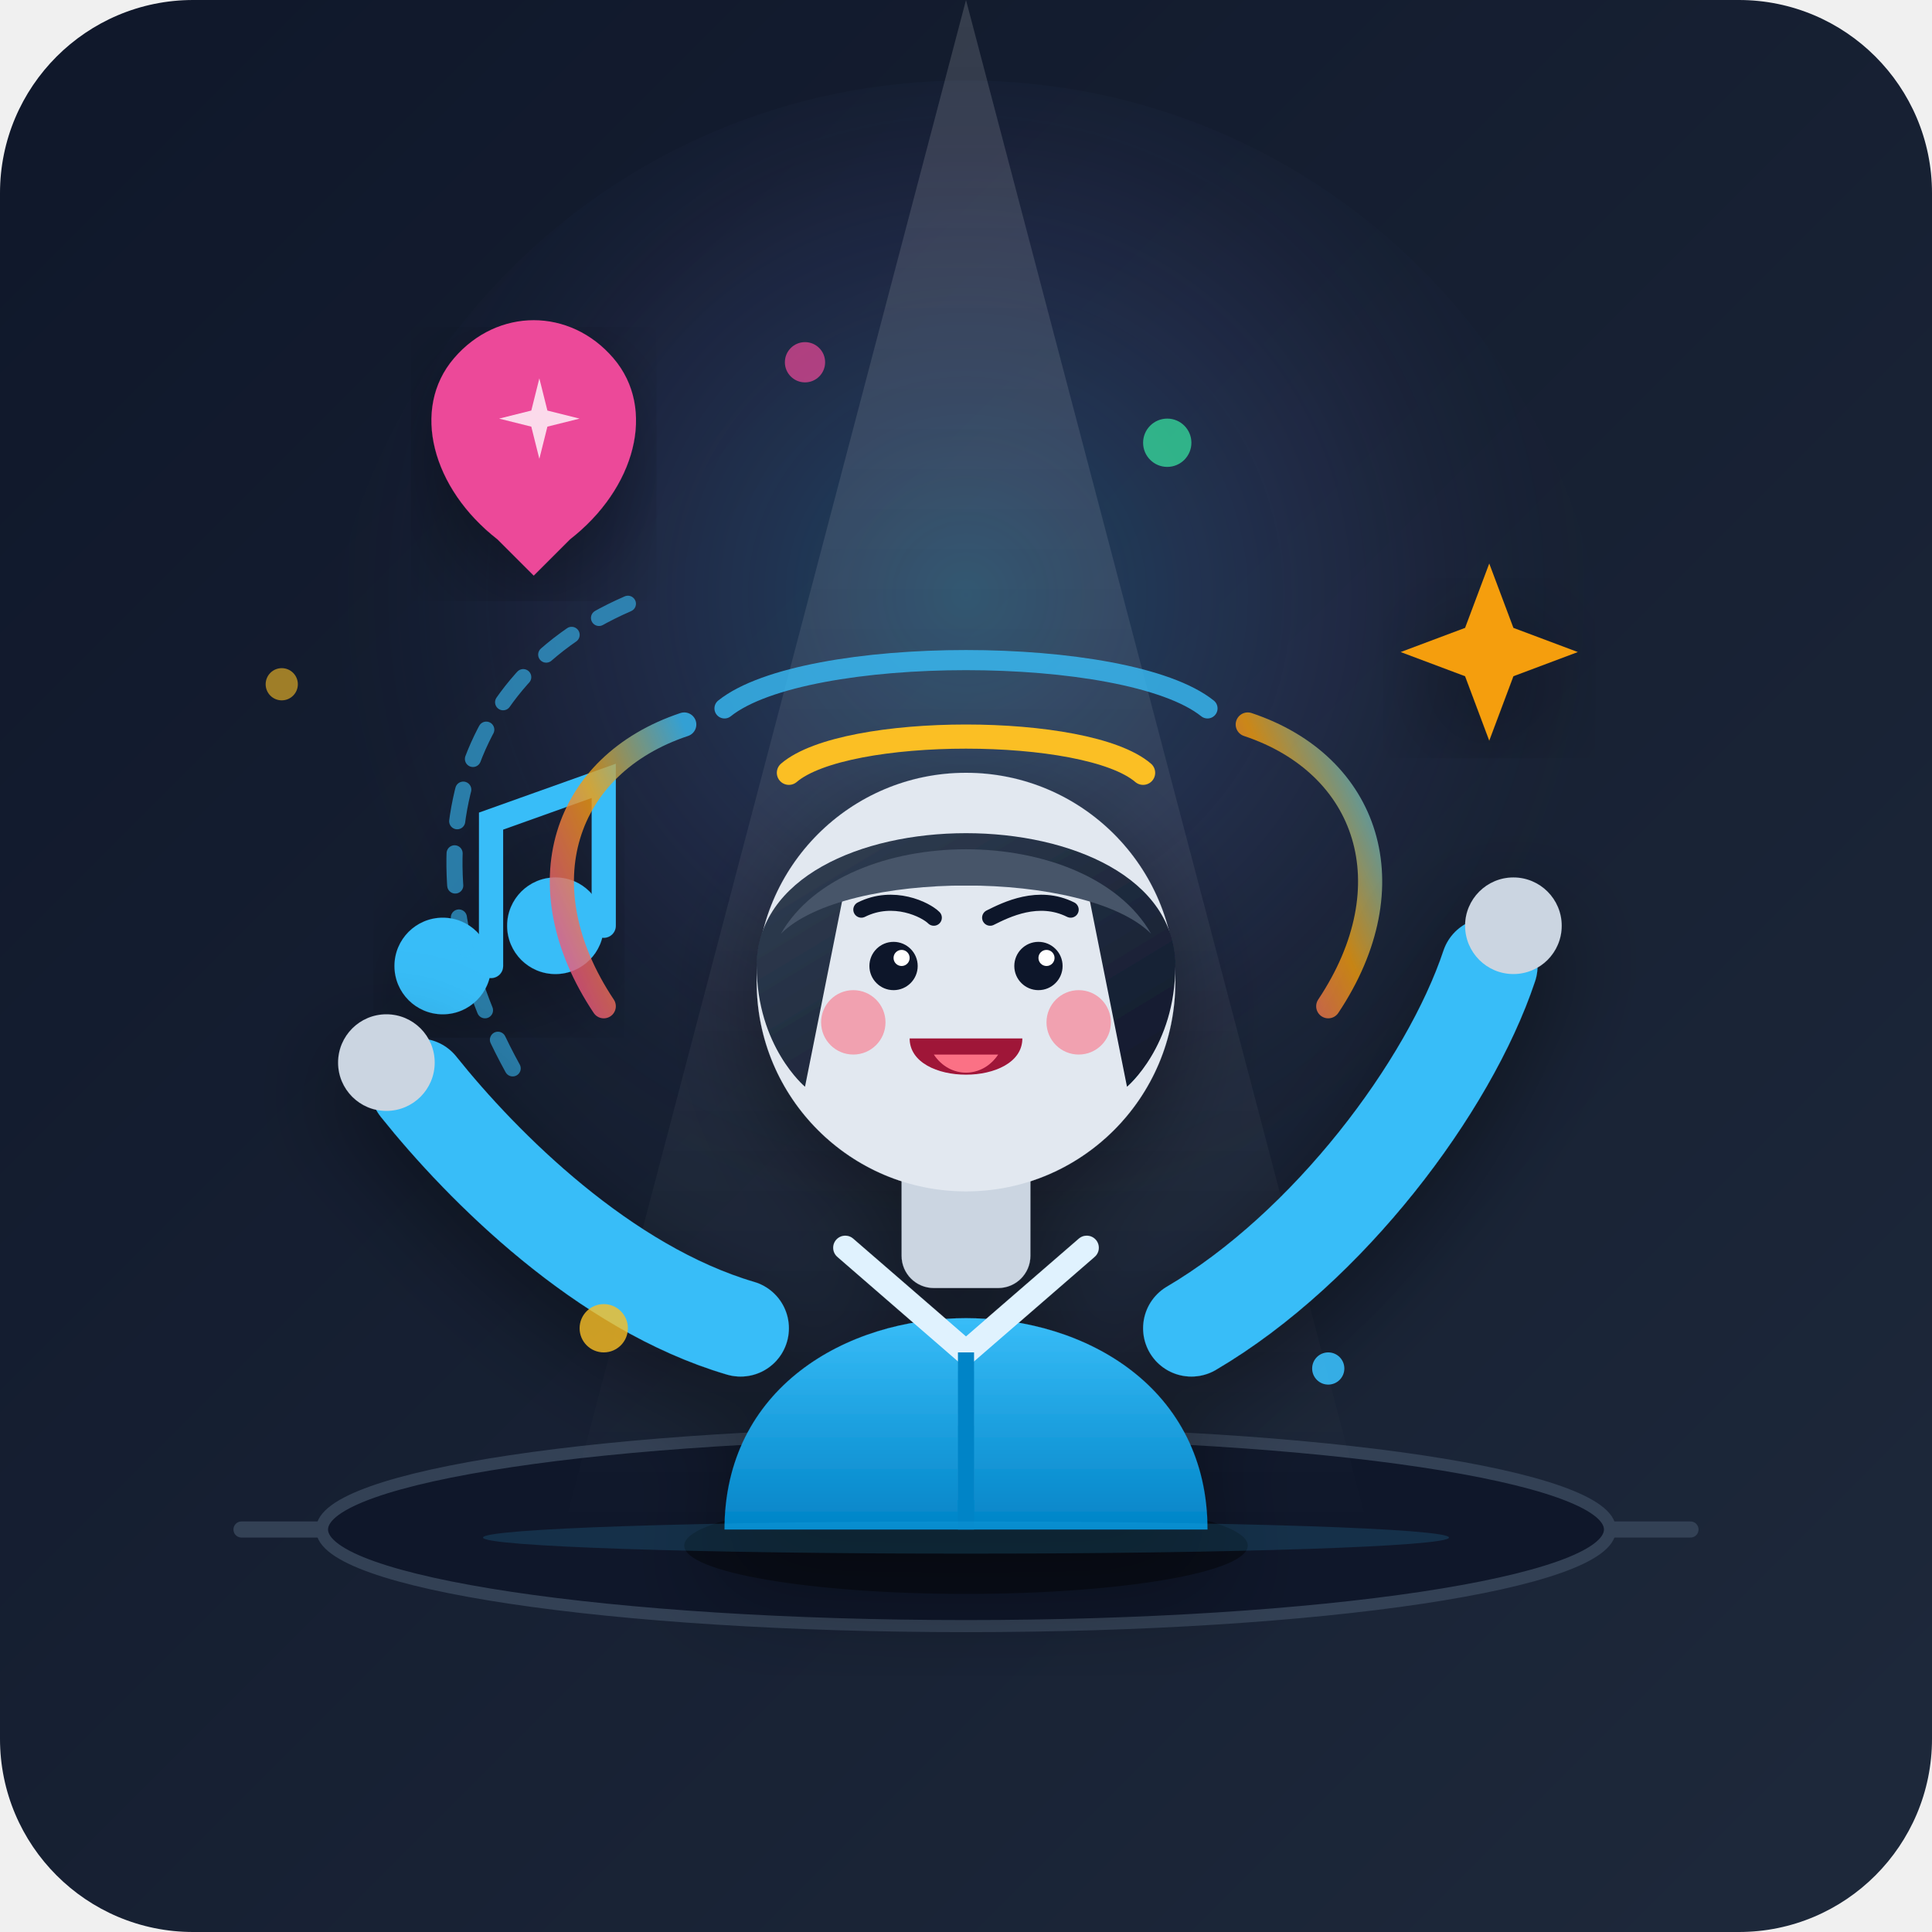
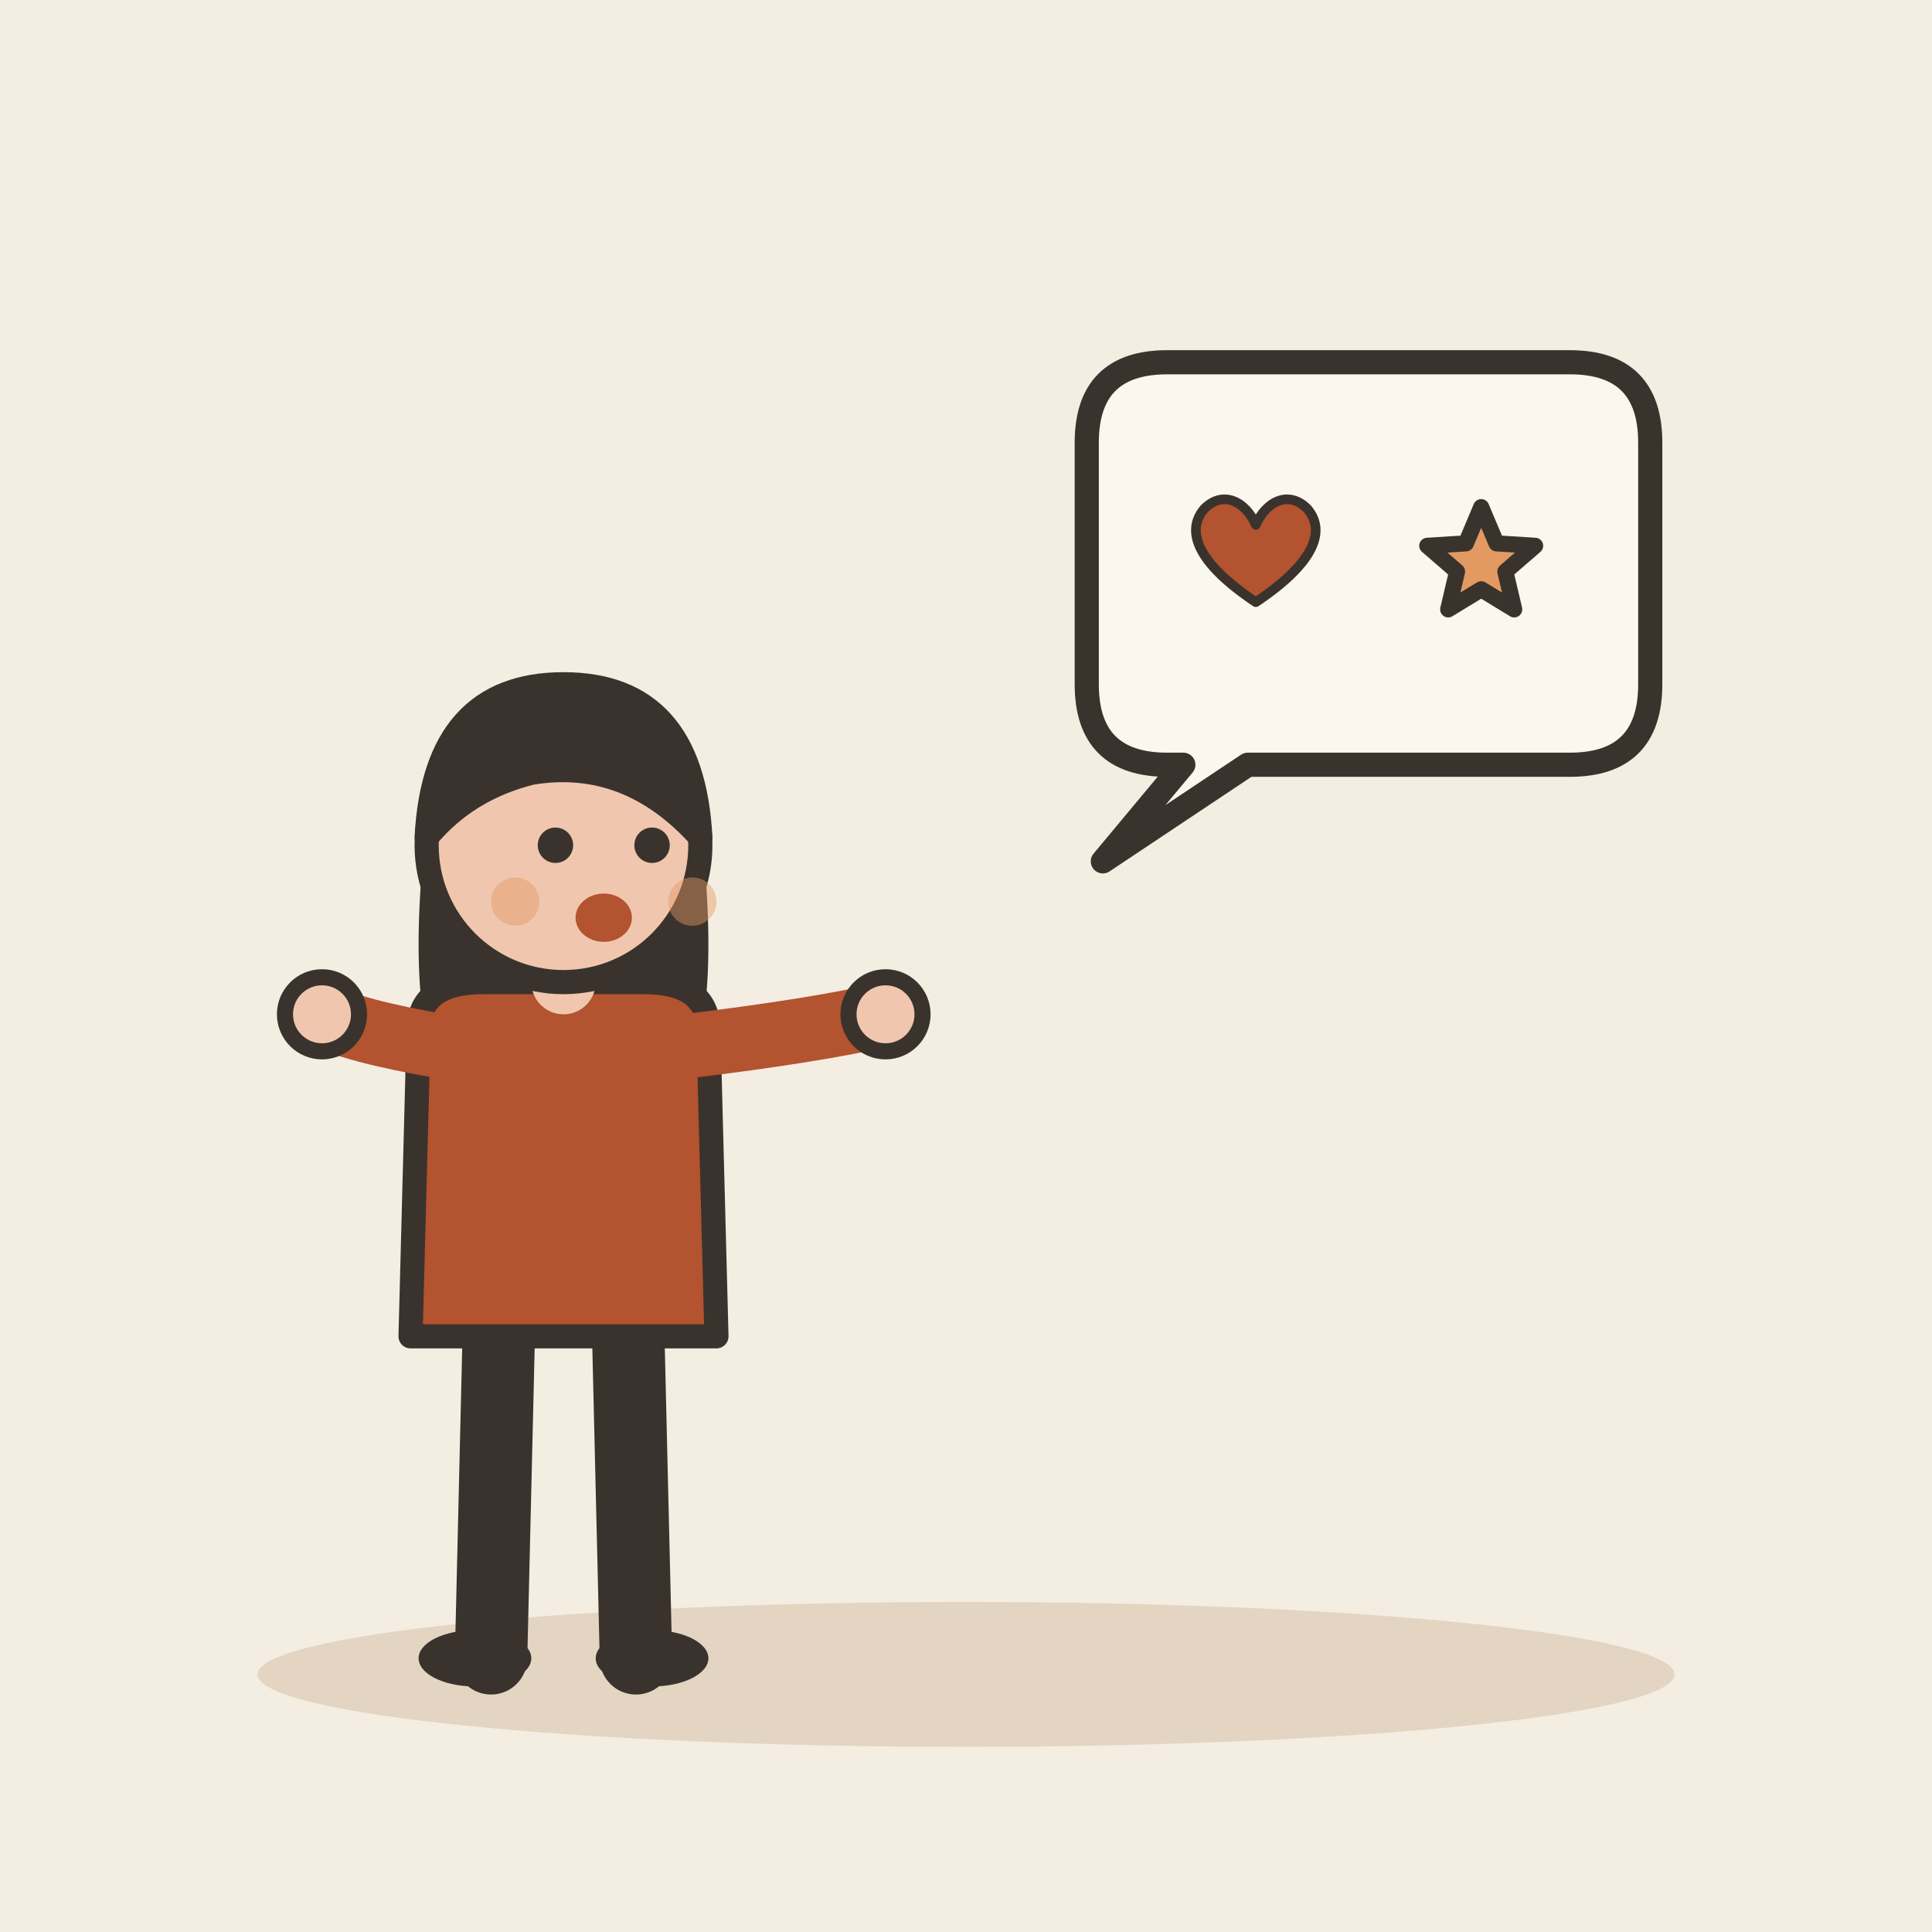
- <svg xmlns="http://www.w3.org/2000/svg" width="100%" height="100%" viewBox="0 0 240 240">
-   <defs>
-     <linearGradient id="bgGrad" x1="0%" y1="0%" x2="100%" y2="100%">
-       <stop offset="0%" stop-color="#0f172a" />
-       <stop offset="100%" stop-color="#1e293b" />
-     </linearGradient>
-     <radialGradient id="stageGlow" cx="50%" cy="40%" r="50%">
-       <stop offset="0%" stop-color="#38bdf8" stop-opacity="0.25" />
-       <stop offset="60%" stop-color="#818cf8" stop-opacity="0.08" />
-       <stop offset="100%" stop-color="#1e293b" stop-opacity="0" />
-     </radialGradient>
-     <linearGradient id="expressGrad" x1="0%" y1="100%" x2="100%" y2="0%">
-       <stop offset="0%" stop-color="#ec4899" />
-       <stop offset="50%" stop-color="#f59e0b" />
-       <stop offset="100%" stop-color="#38bdf8" />
-     </linearGradient>
-     <linearGradient id="spotlight" x1="0%" y1="0%" x2="0%" y2="100%">
-       <stop offset="0%" stop-color="#ffffff" stop-opacity="0.15" />
-       <stop offset="100%" stop-color="#ffffff" stop-opacity="0" />
-     </linearGradient>
-     <linearGradient id="hairGrad" x1="0%" y1="0%" x2="100%" y2="100%">
-       <stop offset="0%" stop-color="#334155" />
-       <stop offset="100%" stop-color="#0f172a" />
-     </linearGradient>
-     <linearGradient id="topGrad" x1="0%" y1="0%" x2="0%" y2="100%">
-       <stop offset="0%" stop-color="#38bdf8" />
-       <stop offset="100%" stop-color="#0284c7" />
-     </linearGradient>
-     <filter id="softShadow" x="-10%" y="-10%" width="120%" height="120%">
-       <feDropShadow dx="0" dy="4" stdDeviation="6" flood-color="#000000" flood-opacity="0.4" />
-     </filter>
-   </defs>
-   <rect width="240" height="240" rx="24" fill="url(#bgGrad)" />
-   <circle cx="120" cy="90" r="80" fill="url(#stageGlow)" />
-   <line x1="30" y1="190" x2="210" y2="190" stroke="#334155" stroke-width="2" stroke-linecap="round" />
-   <ellipse cx="120" cy="190" rx="80" ry="12" fill="#0f172a" stroke="#334155" stroke-width="1.5" />
-   <polygon points="120,0 70,190 170,190" fill="url(#spotlight)" />
-   <g filter="url(#softShadow)" transform="translate(15, -5)">
-     <path d="M 68 55 C 62 48, 52 48, 46 55 C 40 62, 43 73, 52 80 L 57 85 L 62 80 C 71 73, 74 62, 68 55 Z" fill="#ec4899" transform="translate(0, 0) scale(0.9)" />
-     <path d="M 52 52 L 53 56 L 57 57 L 53 58 L 52 62 L 51 58 L 47 57 L 51 56 Z" fill="#ffffff" opacity="0.8" />
+ <svg xmlns="http://www.w3.org/2000/svg" viewBox="0 0 240 240" data-style="editorial">
+   <rect width="240" height="240" fill="#F4EDE2" />
+   <ellipse cx="120" cy="208" rx="88" ry="9" fill="#E3D5C1" />
+   <g transform="translate(70 206)">
+     <path d="M-8 -42L-9 0" stroke="#3A332D" stroke-width="9" stroke-linecap="round" fill="none" />
+     <path d="M8 -42L9 0" stroke="#3A332D" stroke-width="9" stroke-linecap="round" fill="none" />
+     <ellipse cx="-11" cy="0" rx="7" ry="3.5" fill="#3A332D" />
+     <ellipse cx="11" cy="0" rx="7" ry="3.5" fill="#3A332D" />
+     <path d="M-17 -104Q-20 -78 -14 -70L-6 -78L6 -78L14 -70Q20 -78 17 -104Z" fill="#3A332D" />
+     <path d="M-18 -78Q-18 -84 -10 -84L10 -84Q18 -84 18 -78L19 -40L-19 -40Z" fill="#B4532F" stroke="#3A332D" stroke-width="3" stroke-linecap="round" stroke-linejoin="round" />
+     <path d="M-15 -76Q-26.5 -78 -30 -80" fill="none" stroke="#B4532F" stroke-width="8" stroke-linecap="round" stroke-linejoin="round" />
+     <circle cx="-30" cy="-80" r="4.6" fill="#F0C7AE" stroke="#3A332D" stroke-linecap="round" stroke-linejoin="round" stroke-width="2" />
+     <path d="M15 -76Q31.5 -78 40 -80" fill="none" stroke="#B4532F" stroke-width="8" stroke-linecap="round" stroke-linejoin="round" />
+     <circle cx="40" cy="-80" r="4.6" fill="#F0C7AE" stroke="#3A332D" stroke-linecap="round" stroke-linejoin="round" stroke-width="2" />
+     <path d="M0 -84L0 -88" stroke="#F0C7AE" stroke-width="8" stroke-linecap="round" fill="none" />
+     <circle cx="0" cy="-101" r="17" fill="#F0C7AE" stroke="#3A332D" stroke-width="3" stroke-linecap="round" stroke-linejoin="round" />
+     <path d="M-17 -102Q-16 -121 0 -121Q16 -121 17 -102Q8 -112 -4 -110Q-12 -108 -17 -102Z" fill="#3A332D" stroke="#3A332D" stroke-width="3" stroke-linecap="round" stroke-linejoin="round" />
+     <circle cx="-1" cy="-101" r="2.2" fill="#3A332D" />
+     <circle cx="11" cy="-101" r="2.2" fill="#3A332D" />
+     <ellipse cx="5" cy="-92" rx="3.5" ry="3" fill="#B4532F" />
+     <circle cx="-6" cy="-94" r="3" fill="#E39A62" opacity="0.45" />
+     <circle cx="16" cy="-94" r="3" fill="#E39A62" opacity="0.45" />
  </g>
-   <g filter="url(#softShadow)">
-     <path d="M 185 70 L 188 78 L 196 81 L 188 84 L 185 92 L 182 84 L 174 81 L 182 78 Z" fill="#f59e0b" />
+   <path d="M135 55Q135 45 145 45L195 45Q205 45 205 55L205 85Q205 95 195 95L155 95L137 107L147 95L145 95Q135 95 135 85Z" fill="#FBF6EE" stroke="#3A332D" stroke-width="3" stroke-linecap="round" stroke-linejoin="round" />
+   <g transform="translate(156 70) scale(0.4 0.4)">
+     <path d="M0 12C-18 0 -22 -10 -16 -17C-10 -23 -3 -19 0 -12C3 -19 10 -23 16 -17C22 -10 18 0 0 12Z" fill="#B4532F" stroke="#3A332D" stroke-width="3" stroke-linecap="round" stroke-linejoin="round" />
  </g>
-   <g filter="url(#softShadow)">
-     <circle cx="55" cy="120" r="6" fill="#38bdf8" />
-     <path d="M 61 120 L 61 102 L 75 97 L 75 115" fill="none" stroke="#38bdf8" stroke-width="3" stroke-linecap="round" />
-     <circle cx="69" cy="115" r="6" fill="#38bdf8" />
-   </g>
-   <path d="M 85 90 C 70 95, 65 110, 75 125" fill="none" stroke="url(#expressGrad)" stroke-width="3" stroke-linecap="round" opacity="0.8" />
-   <path d="M 155 90 C 170 95, 175 110, 165 125" fill="none" stroke="url(#expressGrad)" stroke-width="3" stroke-linecap="round" opacity="0.8" />
-   <path d="M 78 75 C 55 85, 50 110, 65 135" fill="none" stroke="#38bdf8" stroke-width="2" stroke-linecap="round" stroke-dasharray="4 4" opacity="0.6" />
-   <g id="character" filter="url(#softShadow)">
-     <ellipse cx="120" cy="192" rx="35" ry="6" fill="#000000" opacity="0.4" />
-     <path d="M 90 190 C 90 155, 150 155, 150 190 Z" fill="url(#topGrad)" />
-     <path d="M 105 155 L 120 168 L 135 155" fill="none" stroke="#e0f2fe" stroke-width="3" stroke-linecap="round" stroke-linejoin="round" />
-     <path d="M 120 168 L 120 190" fill="none" stroke="#0284c7" stroke-width="2" />
-     <path d="M 92 165 C 75 160, 60 145, 52 135" fill="none" stroke="#38bdf8" stroke-width="12" stroke-linecap="round" />
-     <circle cx="48" cy="132" r="6" fill="#cbd5e1" />
-     <path d="M 148 165 C 165 155, 180 135, 185 120" fill="none" stroke="#38bdf8" stroke-width="12" stroke-linecap="round" />
-     <circle cx="188" cy="115" r="6" fill="#cbd5e1" />
-     <rect x="112" y="142" width="16" height="18" rx="4" fill="#cbd5e1" />
-     <circle cx="120" cy="122" r="26" fill="#e2e8f0" />
-     <path d="M 94 120 C 94 98, 146 98, 146 120 C 146 130, 140 135, 140 135 L 135 110 L 105 110 L 100 135 C 100 135, 94 130, 94 120 Z" fill="url(#hairGrad)" />
-     <path d="M 97 116 C 105 102, 135 102, 143 116 C 135 108, 105 108, 97 116 Z" fill="#475569" />
-     <circle cx="111" cy="120" r="3" fill="#0f172a" />
-     <circle cx="129" cy="120" r="3" fill="#0f172a" />
-     <circle cx="112" cy="119" r="1" fill="#ffffff" />
-     <circle cx="130" cy="119" r="1" fill="#ffffff" />
-     <path d="M 107 113 C 111 111, 115 113, 116 114" fill="none" stroke="#0f172a" stroke-width="2" stroke-linecap="round" />
-     <path d="M 123 114 C 125 113, 129 111, 133 113" fill="none" stroke="#0f172a" stroke-width="2" stroke-linecap="round" />
-     <circle cx="106" cy="127" r="4" fill="#fb7185" opacity="0.6" />
-     <circle cx="134" cy="127" r="4" fill="#fb7185" opacity="0.6" />
-     <path d="M 113 129 C 113 135, 127 135, 127 129 Z" fill="#9f1239" />
-     <path d="M 116 131 C 118 134, 122 134, 124 131 Z" fill="#fb7185" />
-   </g>
-   <path d="M 98 96 C 105 90, 135 90, 142 96" fill="none" stroke="#fbbf24" stroke-width="3" stroke-linecap="round" />
-   <path d="M 90 88 C 100 80, 140 80, 150 88" fill="none" stroke="#38bdf8" stroke-width="2.5" stroke-linecap="round" opacity="0.8" />
-   <circle cx="75" cy="165" r="3" fill="#fbbf24" opacity="0.8" />
-   <circle cx="165" cy="170" r="2" fill="#38bdf8" opacity="0.9" />
-   <circle cx="100" cy="45" r="2.5" fill="#ec4899" opacity="0.7" />
-   <circle cx="145" cy="55" r="3" fill="#34d399" opacity="0.8" />
-   <circle cx="35" cy="85" r="2" fill="#fbbf24" opacity="0.6" />
-   <ellipse cx="120" cy="191" rx="60" ry="2" fill="#38bdf8" opacity="0.15" />
+   <path d="M184.0 63.0L185.9 67.5L190.7 67.8L187.0 71.0L188.1 75.7L184.0 73.2L179.9 75.7L181.0 71.0L177.3 67.8L182.1 67.5Z" fill="#E39A62" stroke="#3A332D" stroke-width="2" stroke-linecap="round" stroke-linejoin="round" />
</svg>
